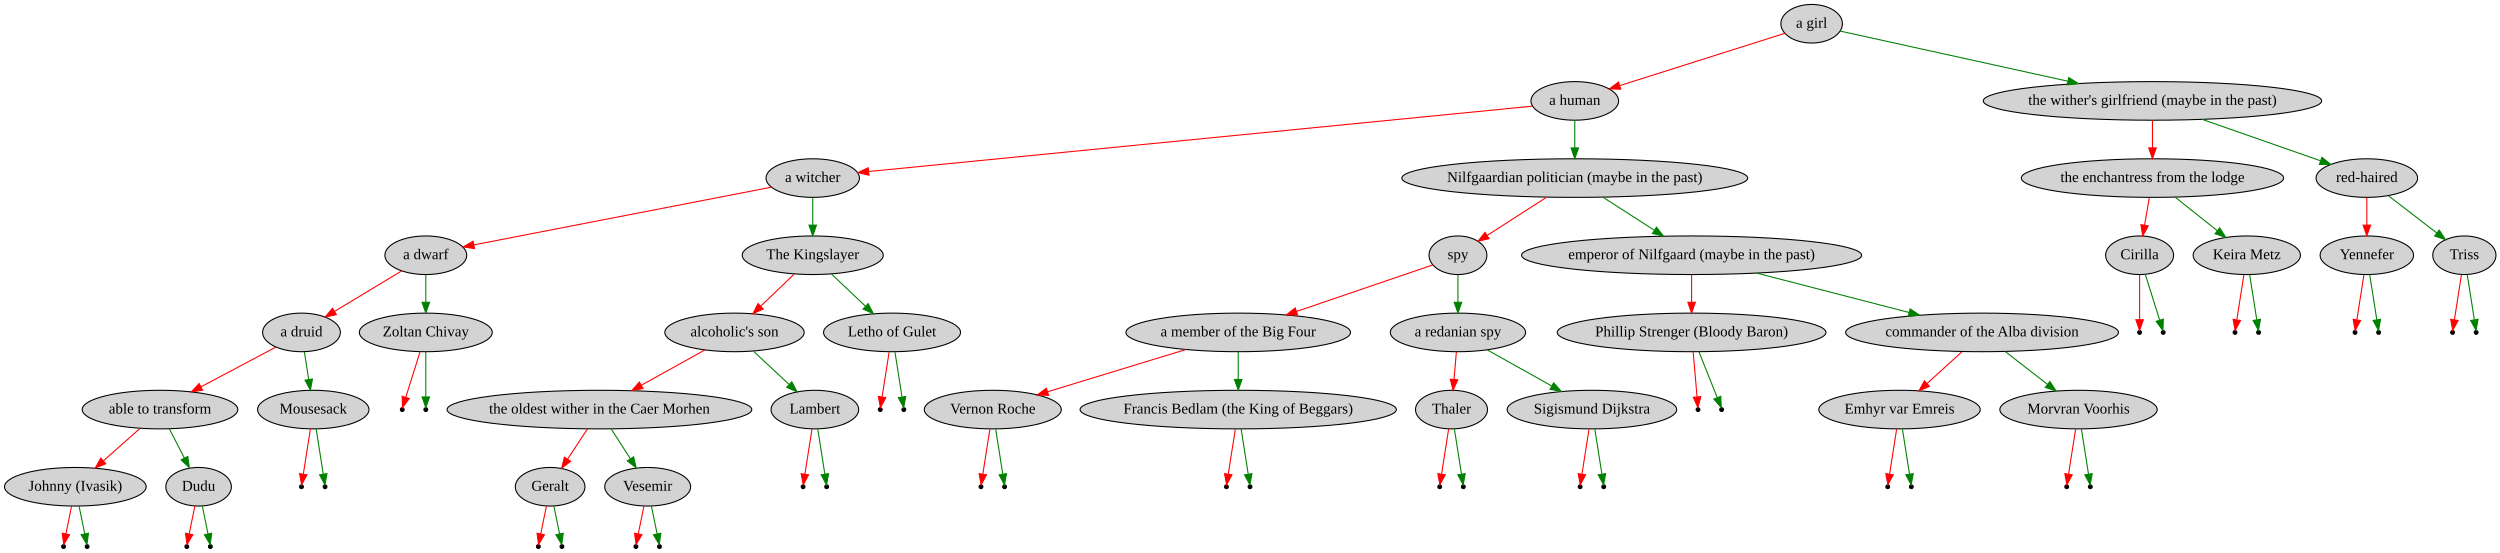
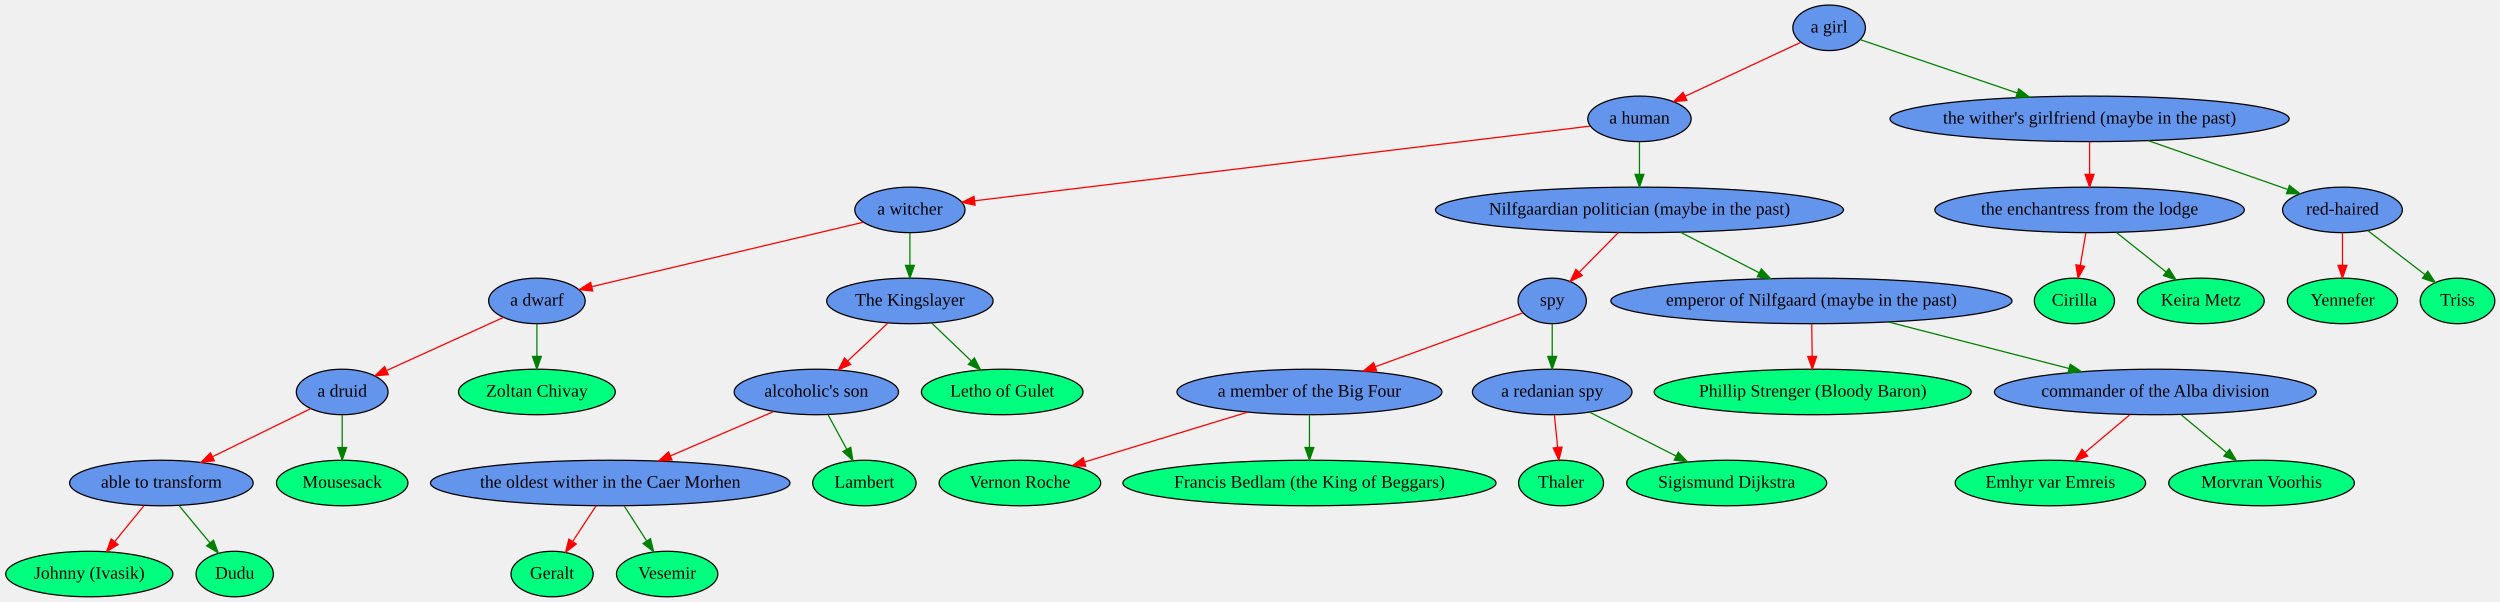
- <svg xmlns="http://www.w3.org/2000/svg" width="2333pt" height="516pt" viewBox="0.00 0.00 2332.54 515.60">
-   <g id="graph0" class="graph" transform="scale(1 1) rotate(0) translate(4 511.6)">
-     <polygon fill="white" stroke="none" points="-4,4 -4,-511.6 2328.54,-511.6 2328.54,4 -4,4" />
+ <svg xmlns="http://www.w3.org/2000/svg" width="1080pt" height="260pt" viewBox="0.00 0.00 1080.00 260.09">
+   <g id="graph0" class="graph" transform="scale(0.546409 0.546409) rotate(0) translate(4 472)">
+     <polygon fill="none" stroke="none" points="-4,4 -4,-472 1972.54,-472 1972.54,4 -4,4" />
    <g id="node1" class="node">
-       <ellipse fill="lightgrey" stroke="black" cx="1686.29" cy="-489.6" rx="28.7" ry="18" />
-       <text text-anchor="middle" x="1686.29" y="-485.9" font-family="Times New Roman,serif" font-size="14.00">a girl</text>
+       <ellipse fill="cornflowerblue" stroke="black" cx="1442.29" cy="-450" rx="28.7" ry="18" />
+       <text text-anchor="middle" x="1442.29" y="-446.3" font-family="Times New Roman,serif" font-size="14.00">a girl</text>
    </g>
    <g id="node2" class="node">
-       <ellipse fill="lightgrey" stroke="black" cx="1465.29" cy="-417.6" rx="40.89" ry="18" />
-       <text text-anchor="middle" x="1465.29" y="-413.9" font-family="Times New Roman,serif" font-size="14.00">a human</text>
+       <ellipse fill="cornflowerblue" stroke="black" cx="1292.29" cy="-378" rx="40.89" ry="18" />
+       <text text-anchor="middle" x="1292.29" y="-374.3" font-family="Times New Roman,serif" font-size="14.00">a human</text>
    </g>
    <g id="edge1" class="edge">
-       <path fill="none" stroke="red" d="M1661.37,-480.71C1623.93,-468.85 1552.72,-446.29 1507.2,-431.87" />
-       <polygon fill="red" stroke="red" points="1508.21,-428.52 1497.62,-428.84 1506.09,-435.19 1508.21,-428.52" />
-     </g>
-     <g id="node61" class="node">
-       <ellipse fill="lightgrey" stroke="black" cx="2004.29" cy="-417.6" rx="157.87" ry="18" />
-       <text text-anchor="middle" x="2004.29" y="-413.9" font-family="Times New Roman,serif" font-size="14.00">the wither's girlfriend (maybe in the past)</text>
-     </g>
-     <g id="edge60" class="edge">
-       <path fill="none" stroke="green" d="M1712.86,-482.75C1759.03,-472.59 1855.77,-451.29 1925.13,-436.03" />
-       <polygon fill="green" stroke="green" points="1926.14,-439.39 1935.16,-433.82 1924.64,-432.55 1926.14,-439.39" />
+       <path fill="none" stroke="red" d="M1419.84,-438.52C1395.68,-427.25 1356.91,-409.15 1328.44,-395.87" />
+       <polygon fill="red" stroke="red" points="1329.76,-392.62 1319.22,-391.57 1326.8,-398.97 1329.76,-392.62" />
+     </g>
+     <g id="node31" class="node">
+       <ellipse fill="cornflowerblue" stroke="black" cx="1648.29" cy="-378" rx="157.87" ry="18" />
+       <text text-anchor="middle" x="1648.29" y="-374.3" font-family="Times New Roman,serif" font-size="14.00">the wither's girlfriend (maybe in the past)</text>
+     </g>
+     <g id="edge30" class="edge">
+       <path fill="none" stroke="green" d="M1467.14,-440.56C1497.66,-430.19 1550.37,-412.28 1591.09,-398.44" />
+       <polygon fill="green" stroke="green" points="1592.29,-401.73 1600.63,-395.2 1590.04,-395.1 1592.29,-401.73" />
    </g>
    <g id="node3" class="node">
-       <ellipse fill="lightgrey" stroke="black" cx="754.29" cy="-345.6" rx="43.59" ry="18" />
-       <text text-anchor="middle" x="754.29" y="-341.9" font-family="Times New Roman,serif" font-size="14.00">a witcher</text>
+       <ellipse fill="cornflowerblue" stroke="black" cx="715.29" cy="-306" rx="43.59" ry="18" />
+       <text text-anchor="middle" x="715.29" y="-302.3" font-family="Times New Roman,serif" font-size="14.00">a witcher</text>
    </g>
    <g id="edge2" class="edge">
-       <path fill="none" stroke="red" d="M1425.8,-412.71C1305.37,-400.85 942.71,-365.15 806.64,-351.75" />
-       <polygon fill="red" stroke="red" points="806.77,-348.25 796.47,-350.75 806.08,-355.22 806.77,-348.25" />
+       <path fill="none" stroke="red" d="M1253.09,-372.24C1151.63,-359.93 880.44,-327.04 766.66,-313.23" />
+       <polygon fill="red" stroke="red" points="766.83,-309.73 756.48,-312 765.98,-316.68 766.83,-309.73" />
+     </g>
+     <g id="node18" class="node">
+       <ellipse fill="cornflowerblue" stroke="black" cx="1292.29" cy="-306" rx="161.37" ry="18" />
+       <text text-anchor="middle" x="1292.29" y="-302.3" font-family="Times New Roman,serif" font-size="14.00">Nilfgaardian politician (maybe in the past)</text>
+     </g>
+     <g id="edge17" class="edge">
+       <path fill="none" stroke="green" d="M1292.29,-359.7C1292.29,-351.98 1292.29,-342.71 1292.29,-334.11" />
+       <polygon fill="green" stroke="green" points="1295.79,-334.1 1292.29,-324.1 1288.79,-334.1 1295.79,-334.1" />
+     </g>
+     <g id="node4" class="node">
+       <ellipse fill="cornflowerblue" stroke="black" cx="420.29" cy="-234" rx="38.19" ry="18" />
+       <text text-anchor="middle" x="420.29" y="-230.3" font-family="Times New Roman,serif" font-size="14.00">a dwarf</text>
+     </g>
+     <g id="edge3" class="edge">
+       <path fill="none" stroke="red" d="M678.53,-296.28C624.04,-283.35 522.02,-259.14 463.85,-245.34" />
+       <polygon fill="red" stroke="red" points="464.41,-241.87 453.87,-242.97 462.79,-248.68 464.41,-241.87" />
+     </g>
+     <g id="node11" class="node">
+       <ellipse fill="cornflowerblue" stroke="black" cx="715.29" cy="-234" rx="65.79" ry="18" />
+       <text text-anchor="middle" x="715.29" y="-230.3" font-family="Times New Roman,serif" font-size="14.00">The Kingslayer</text>
+     </g>
+     <g id="edge10" class="edge">
+       <path fill="none" stroke="green" d="M715.29,-287.7C715.29,-279.98 715.29,-270.71 715.29,-262.11" />
+       <polygon fill="green" stroke="green" points="718.79,-262.1 715.29,-252.1 711.79,-262.1 718.79,-262.1" />
+     </g>
+     <g id="node5" class="node">
+       <ellipse fill="cornflowerblue" stroke="black" cx="266.29" cy="-162" rx="36.29" ry="18" />
+       <text text-anchor="middle" x="266.29" y="-158.3" font-family="Times New Roman,serif" font-size="14.00">a druid</text>
+     </g>
+     <g id="edge4" class="edge">
+       <path fill="none" stroke="red" d="M393.82,-220.97C368.36,-209.39 329.7,-191.82 301.62,-179.06" />
+       <polygon fill="red" stroke="red" points="302.72,-175.71 292.17,-174.76 299.82,-182.08 302.72,-175.71" />
+     </g>
+     <g id="node10" class="node">
+       <ellipse fill="springGreen" stroke="black" cx="420.29" cy="-162" rx="61.99" ry="18" />
+       <text text-anchor="middle" x="420.29" y="-158.3" font-family="Times New Roman,serif" font-size="14.00">Zoltan Chivay</text>
+     </g>
+     <g id="edge9" class="edge">
+       <path fill="none" stroke="green" d="M420.29,-215.7C420.29,-207.98 420.29,-198.71 420.29,-190.11" />
+       <polygon fill="green" stroke="green" points="423.79,-190.1 420.29,-180.1 416.79,-190.1 423.79,-190.1" />
+     </g>
+     <g id="node6" class="node">
+       <ellipse fill="cornflowerblue" stroke="black" cx="123.29" cy="-90" rx="72.59" ry="18" />
+       <text text-anchor="middle" x="123.29" y="-86.3" font-family="Times New Roman,serif" font-size="14.00">able to transform</text>
+     </g>
+     <g id="edge5" class="edge">
+       <path fill="none" stroke="red" d="M241.39,-148.81C220.03,-138.35 188.85,-123.09 163.89,-110.87" />
+       <polygon fill="red" stroke="red" points="165.18,-107.61 154.66,-106.35 162.1,-113.89 165.18,-107.61" />
+     </g>
+     <g id="node9" class="node">
+       <ellipse fill="springGreen" stroke="black" cx="266.29" cy="-90" rx="51.99" ry="18" />
+       <text text-anchor="middle" x="266.29" y="-86.3" font-family="Times New Roman,serif" font-size="14.00">Mousesack</text>
+     </g>
+     <g id="edge8" class="edge">
+       <path fill="none" stroke="green" d="M266.29,-143.7C266.29,-135.98 266.29,-126.71 266.29,-118.11" />
+       <polygon fill="green" stroke="green" points="269.79,-118.1 266.29,-108.1 262.79,-118.1 269.79,-118.1" />
+     </g>
+     <g id="node7" class="node">
+       <ellipse fill="springGreen" stroke="black" cx="66.29" cy="-18" rx="66.09" ry="18" />
+       <text text-anchor="middle" x="66.29" y="-14.3" font-family="Times New Roman,serif" font-size="14.00">Johnny (Ivasik)</text>
+     </g>
+     <g id="edge6" class="edge">
+       <path fill="none" stroke="red" d="M109.5,-72.05C102.56,-63.54 94.04,-53.07 86.39,-43.68" />
+       <polygon fill="red" stroke="red" points="88.99,-41.33 79.97,-35.79 83.57,-45.75 88.99,-41.33" />
+     </g>
+     <g id="node8" class="node">
+       <ellipse fill="springGreen" stroke="black" cx="181.29" cy="-18" rx="30.59" ry="18" />
+       <text text-anchor="middle" x="181.29" y="-14.3" font-family="Times New Roman,serif" font-size="14.00">Dudu</text>
+     </g>
+     <g id="edge7" class="edge">
+       <path fill="none" stroke="green" d="M137.33,-72.05C144.67,-63.2 153.76,-52.23 161.77,-42.57" />
+       <polygon fill="green" stroke="green" points="164.49,-44.76 168.18,-34.83 159.1,-40.3 164.49,-44.76" />
+     </g>
+     <g id="node12" class="node">
+       <ellipse fill="cornflowerblue" stroke="black" cx="641.29" cy="-162" rx="64.99" ry="18" />
+       <text text-anchor="middle" x="641.29" y="-158.3" font-family="Times New Roman,serif" font-size="14.00">alcoholic's son</text>
+     </g>
+     <g id="edge11" class="edge">
+       <path fill="none" stroke="red" d="M697.76,-216.41C688.26,-207.43 676.38,-196.19 665.97,-186.34" />
+       <polygon fill="red" stroke="red" points="668.38,-183.8 658.71,-179.47 663.56,-188.88 668.38,-183.8" />
+     </g>
+     <g id="node17" class="node">
+       <ellipse fill="springGreen" stroke="black" cx="788.29" cy="-162" rx="63.89" ry="18" />
+       <text text-anchor="middle" x="788.29" y="-158.3" font-family="Times New Roman,serif" font-size="14.00">Letho of Gulet</text>
+     </g>
+     <g id="edge16" class="edge">
+       <path fill="none" stroke="green" d="M732.59,-216.41C741.87,-207.52 753.45,-196.41 763.65,-186.63" />
+       <polygon fill="green" stroke="green" points="766.32,-188.92 771.12,-179.47 761.48,-183.86 766.32,-188.92" />
+     </g>
+     <g id="node13" class="node">
+       <ellipse fill="cornflowerblue" stroke="black" cx="478.29" cy="-90" rx="142.17" ry="18" />
+       <text text-anchor="middle" x="478.29" y="-86.3" font-family="Times New Roman,serif" font-size="14.00">the oldest wither in the Caer Morhen</text>
+     </g>
+     <g id="edge12" class="edge">
+       <path fill="none" stroke="red" d="M607.52,-146.5C583.93,-136.37 552.11,-122.7 525.95,-111.47" />
+       <polygon fill="red" stroke="red" points="527.16,-108.18 516.59,-107.45 524.4,-114.61 527.16,-108.18" />
+     </g>
+     <g id="node16" class="node">
+       <ellipse fill="springGreen" stroke="black" cx="679.29" cy="-90" rx="40.89" ry="18" />
+       <text text-anchor="middle" x="679.29" y="-86.3" font-family="Times New Roman,serif" font-size="14.00">Lambert</text>
+     </g>
+     <g id="edge15" class="edge">
+       <path fill="none" stroke="green" d="M650.49,-144.05C654.93,-135.89 660.34,-125.91 665.28,-116.82" />
+       <polygon fill="green" stroke="green" points="668.49,-118.25 670.18,-107.79 662.33,-114.91 668.49,-118.25" />
+     </g>
+     <g id="node14" class="node">
+       <ellipse fill="springGreen" stroke="black" cx="432.29" cy="-18" rx="32.49" ry="18" />
+       <text text-anchor="middle" x="432.29" y="-14.3" font-family="Times New Roman,serif" font-size="14.00">Geralt</text>
+     </g>
+     <g id="edge13" class="edge">
+       <path fill="none" stroke="red" d="M467.16,-72.05C461.6,-63.59 454.76,-53.19 448.62,-43.84" />
+       <polygon fill="red" stroke="red" points="451.43,-41.74 443.01,-35.31 445.58,-45.59 451.43,-41.74" />
+     </g>
+     <g id="node15" class="node">
+       <ellipse fill="springGreen" stroke="black" cx="523.29" cy="-18" rx="40.09" ry="18" />
+       <text text-anchor="middle" x="523.29" y="-14.3" font-family="Times New Roman,serif" font-size="14.00">Vesemir</text>
+     </g>
+     <g id="edge14" class="edge">
+       <path fill="none" stroke="green" d="M489.42,-71.7C494.73,-63.44 501.18,-53.39 507.03,-44.3" />
+       <polygon fill="green" stroke="green" points="510.14,-45.93 512.61,-35.62 504.26,-42.14 510.14,-45.93" />
+     </g>
+     <g id="node19" class="node">
+       <ellipse fill="cornflowerblue" stroke="black" cx="1223.29" cy="-234" rx="27" ry="18" />
+       <text text-anchor="middle" x="1223.29" y="-230.3" font-family="Times New Roman,serif" font-size="14.00">spy</text>
+     </g>
+     <g id="edge18" class="edge">
+       <path fill="none" stroke="red" d="M1275.59,-288.05C1266.31,-278.64 1254.66,-266.82 1244.72,-256.74" />
+       <polygon fill="red" stroke="red" points="1247.03,-254.09 1237.51,-249.42 1242.04,-259 1247.03,-254.09" />
+     </g>
+     <g id="node26" class="node">
+       <ellipse fill="cornflowerblue" stroke="black" cx="1428.29" cy="-234" rx="158.67" ry="18" />
+       <text text-anchor="middle" x="1428.29" y="-230.3" font-family="Times New Roman,serif" font-size="14.00">emperor of Nilfgaard (maybe in the past)</text>
+     </g>
+     <g id="edge25" class="edge">
+       <path fill="none" stroke="green" d="M1324.87,-288.23C1343.46,-278.67 1366.94,-266.58 1386.84,-256.34" />
+       <polygon fill="green" stroke="green" points="1388.69,-259.32 1395.98,-251.63 1385.49,-253.09 1388.69,-259.32" />
+     </g>
+     <g id="node20" class="node">
+       <ellipse fill="cornflowerblue" stroke="black" cx="1031.29" cy="-162" rx="104.78" ry="18" />
+       <text text-anchor="middle" x="1031.29" y="-158.3" font-family="Times New Roman,serif" font-size="14.00">a member of the Big Four</text>
+     </g>
+     <g id="edge19" class="edge">
+       <path fill="none" stroke="red" d="M1200.13,-224.56C1171.36,-214.06 1121.39,-195.85 1083.26,-181.94" />
+       <polygon fill="red" stroke="red" points="1084.43,-178.65 1073.84,-178.51 1082.03,-185.22 1084.43,-178.65" />
+     </g>
+     <g id="node23" class="node">
+       <ellipse fill="cornflowerblue" stroke="black" cx="1223.29" cy="-162" rx="63.09" ry="18" />
+       <text text-anchor="middle" x="1223.29" y="-158.3" font-family="Times New Roman,serif" font-size="14.00">a redanian spy</text>
+     </g>
+     <g id="edge22" class="edge">
+       <path fill="none" stroke="green" d="M1223.29,-215.7C1223.29,-207.98 1223.29,-198.71 1223.29,-190.11" />
+       <polygon fill="green" stroke="green" points="1226.79,-190.1 1223.29,-180.1 1219.79,-190.1 1226.79,-190.1" />
+     </g>
+     <g id="node21" class="node">
+       <ellipse fill="springGreen" stroke="black" cx="802.29" cy="-90" rx="63.89" ry="18" />
+       <text text-anchor="middle" x="802.29" y="-86.3" font-family="Times New Roman,serif" font-size="14.00">Vernon Roche</text>
+     </g>
+     <g id="edge20" class="edge">
+       <path fill="none" stroke="red" d="M982.45,-146.07C944.59,-134.5 892.26,-118.5 853.75,-106.73" />
+       <polygon fill="red" stroke="red" points="854.36,-103.26 843.78,-103.68 852.32,-109.95 854.36,-103.26" />
+     </g>
+     <g id="node22" class="node">
+       <ellipse fill="springGreen" stroke="black" cx="1031.29" cy="-90" rx="147.57" ry="18" />
+       <text text-anchor="middle" x="1031.29" y="-86.3" font-family="Times New Roman,serif" font-size="14.00">Francis Bedlam (the King of Beggars)</text>
+     </g>
+     <g id="edge21" class="edge">
+       <path fill="none" stroke="green" d="M1031.29,-143.7C1031.29,-135.98 1031.29,-126.71 1031.29,-118.11" />
+       <polygon fill="green" stroke="green" points="1034.79,-118.1 1031.29,-108.1 1027.79,-118.1 1034.79,-118.1" />
+     </g>
+     <g id="node24" class="node">
+       <ellipse fill="springGreen" stroke="black" cx="1230.29" cy="-90" rx="33.6" ry="18" />
+       <text text-anchor="middle" x="1230.29" y="-86.3" font-family="Times New Roman,serif" font-size="14.00">Thaler</text>
+     </g>
+     <g id="edge23" class="edge">
+       <path fill="none" stroke="red" d="M1225.02,-143.7C1225.8,-135.98 1226.72,-126.71 1227.58,-118.11" />
+       <polygon fill="red" stroke="red" points="1231.07,-118.4 1228.58,-108.1 1224.11,-117.71 1231.07,-118.4" />
+     </g>
+     <g id="node25" class="node">
+       <ellipse fill="springGreen" stroke="black" cx="1361.29" cy="-90" rx="79.09" ry="18" />
+       <text text-anchor="middle" x="1361.29" y="-86.3" font-family="Times New Roman,serif" font-size="14.00">Sigismund Dijkstra</text>
+     </g>
+     <g id="edge24" class="edge">
+       <path fill="none" stroke="green" d="M1252.9,-145.98C1272.86,-135.86 1299.43,-122.38 1321.27,-111.3" />
+       <polygon fill="green" stroke="green" points="1322.97,-114.37 1330.3,-106.72 1319.8,-108.12 1322.97,-114.37" />
+     </g>
+     <g id="node27" class="node">
+       <ellipse fill="springGreen" stroke="black" cx="1429.29" cy="-162" rx="125.38" ry="18" />
+       <text text-anchor="middle" x="1429.29" y="-158.3" font-family="Times New Roman,serif" font-size="14.00">Phillip Strenger (Bloody Baron)</text>
+     </g>
+     <g id="edge26" class="edge">
+       <path fill="none" stroke="red" d="M1428.54,-215.7C1428.65,-207.98 1428.78,-198.71 1428.91,-190.11" />
+       <polygon fill="red" stroke="red" points="1432.41,-190.15 1429.05,-180.1 1425.41,-190.05 1432.41,-190.15" />
+     </g>
+     <g id="node28" class="node">
+       <ellipse fill="cornflowerblue" stroke="black" cx="1700.29" cy="-162" rx="127.28" ry="18" />
+       <text text-anchor="middle" x="1700.29" y="-158.3" font-family="Times New Roman,serif" font-size="14.00">commander of the Alba division</text>
+     </g>
+     <g id="edge27" class="edge">
+       <path fill="none" stroke="green" d="M1489.34,-217.29C1531.71,-206.39 1588.2,-191.85 1632.06,-180.56" />
+       <polygon fill="green" stroke="green" points="1632.98,-183.94 1641.79,-178.06 1631.23,-177.16 1632.98,-183.94" />
+     </g>
+     <g id="node29" class="node">
+       <ellipse fill="springGreen" stroke="black" cx="1617.29" cy="-90" rx="75.29" ry="18" />
+       <text text-anchor="middle" x="1617.29" y="-86.3" font-family="Times New Roman,serif" font-size="14.00">Emhyr var Emreis</text>
+     </g>
+     <g id="edge28" class="edge">
+       <path fill="none" stroke="red" d="M1680.2,-144.05C1669.52,-135.05 1656.24,-123.84 1644.63,-114.05" />
+       <polygon fill="red" stroke="red" points="1646.82,-111.32 1636.91,-107.55 1642.3,-116.67 1646.82,-111.32" />
+     </g>
+     <g id="node30" class="node">
+       <ellipse fill="springGreen" stroke="black" cx="1784.29" cy="-90" rx="73.39" ry="18" />
+       <text text-anchor="middle" x="1784.29" y="-86.3" font-family="Times New Roman,serif" font-size="14.00">Morvran Voorhis</text>
+     </g>
+     <g id="edge29" class="edge">
+       <path fill="none" stroke="green" d="M1720.63,-144.05C1731.44,-135.05 1744.88,-123.84 1756.63,-114.05" />
+       <polygon fill="green" stroke="green" points="1759,-116.64 1764.44,-107.55 1754.51,-111.26 1759,-116.64" />
+     </g>
+     <g id="node32" class="node">
+       <ellipse fill="cornflowerblue" stroke="black" cx="1648.29" cy="-306" rx="122.38" ry="18" />
+       <text text-anchor="middle" x="1648.29" y="-302.3" font-family="Times New Roman,serif" font-size="14.00">the enchantress from the lodge</text>
+     </g>
+     <g id="edge31" class="edge">
+       <path fill="none" stroke="red" d="M1648.29,-359.7C1648.29,-351.98 1648.29,-342.71 1648.29,-334.11" />
+       <polygon fill="red" stroke="red" points="1651.79,-334.1 1648.29,-324.1 1644.79,-334.1 1651.79,-334.1" />
+     </g>
+     <g id="node35" class="node">
+       <ellipse fill="cornflowerblue" stroke="black" cx="1848.29" cy="-306" rx="47.39" ry="18" />
+       <text text-anchor="middle" x="1848.29" y="-302.3" font-family="Times New Roman,serif" font-size="14.00">red-haired</text>
+     </g>
+     <g id="edge34" class="edge">
+       <path fill="none" stroke="green" d="M1694.68,-360.76C1727.94,-349.13 1772.42,-333.56 1804.96,-322.17" />
+       <polygon fill="green" stroke="green" points="1806.37,-325.38 1814.65,-318.78 1804.05,-318.78 1806.37,-325.38" />
+     </g>
+     <g id="node33" class="node">
+       <ellipse fill="springGreen" stroke="black" cx="1636.29" cy="-234" rx="31.7" ry="18" />
+       <text text-anchor="middle" x="1636.29" y="-230.3" font-family="Times New Roman,serif" font-size="14.00">Cirilla</text>
+     </g>
+     <g id="edge32" class="edge">
+       <path fill="none" stroke="red" d="M1645.33,-287.7C1644.01,-279.98 1642.42,-270.71 1640.94,-262.11" />
+       <polygon fill="red" stroke="red" points="1644.37,-261.37 1639.23,-252.1 1637.47,-262.55 1644.37,-261.37" />
    </g>
    <g id="node34" class="node">
-       <ellipse fill="lightgrey" stroke="black" cx="1465.29" cy="-345.6" rx="161.37" ry="18" />
-       <text text-anchor="middle" x="1465.29" y="-341.9" font-family="Times New Roman,serif" font-size="14.00">Nilfgaardian politician (maybe in the past)</text>
+       <ellipse fill="springGreen" stroke="black" cx="1736.29" cy="-234" rx="50.09" ry="18" />
+       <text text-anchor="middle" x="1736.29" y="-230.3" font-family="Times New Roman,serif" font-size="14.00">Keira Metz</text>
    </g>
    <g id="edge33" class="edge">
-       <path fill="none" stroke="green" d="M1465.29,-399.3C1465.29,-391.58 1465.29,-382.31 1465.29,-373.71" />
-       <polygon fill="green" stroke="green" points="1468.79,-373.7 1465.29,-363.7 1461.79,-373.7 1468.79,-373.7" />
-     </g>
-     <g id="node4" class="node">
-       <ellipse fill="lightgrey" stroke="black" cx="393.29" cy="-273.6" rx="38.19" ry="18" />
-       <text text-anchor="middle" x="393.29" y="-269.9" font-family="Times New Roman,serif" font-size="14.00">a dwarf</text>
-     </g>
-     <g id="edge3" class="edge">
-       <path fill="none" stroke="red" d="M715.66,-337.11C648.31,-324.05 509.76,-297.18 438.23,-283.31" />
-       <polygon fill="red" stroke="red" points="438.66,-279.83 428.18,-281.36 437.33,-286.7 438.66,-279.83" />
-     </g>
-     <g id="node19" class="node">
-       <ellipse fill="lightgrey" stroke="black" cx="754.29" cy="-273.6" rx="65.79" ry="18" />
-       <text text-anchor="middle" x="754.29" y="-269.9" font-family="Times New Roman,serif" font-size="14.00">The Kingslayer</text>
-     </g>
-     <g id="edge18" class="edge">
-       <path fill="none" stroke="green" d="M754.29,-327.3C754.29,-319.58 754.29,-310.31 754.29,-301.71" />
-       <polygon fill="green" stroke="green" points="757.79,-301.7 754.29,-291.7 750.79,-301.7 757.79,-301.7" />
-     </g>
-     <g id="node5" class="node">
-       <ellipse fill="lightgrey" stroke="black" cx="277.29" cy="-201.6" rx="36.29" ry="18" />
-       <text text-anchor="middle" x="277.29" y="-197.9" font-family="Times New Roman,serif" font-size="14.00">a druid</text>
-     </g>
-     <g id="edge4" class="edge">
-       <path fill="none" stroke="red" d="M370.65,-258.94C352.81,-248.17 327.76,-233.05 308.09,-221.19" />
-       <polygon fill="red" stroke="red" points="309.85,-218.16 299.48,-215.99 306.24,-224.15 309.85,-218.16" />
-     </g>
-     <g id="node16" class="node">
-       <ellipse fill="lightgrey" stroke="black" cx="393.29" cy="-201.6" rx="61.99" ry="18" />
-       <text text-anchor="middle" x="393.29" y="-197.9" font-family="Times New Roman,serif" font-size="14.00">Zoltan Chivay</text>
-     </g>
-     <g id="edge15" class="edge">
-       <path fill="none" stroke="green" d="M393.29,-255.3C393.29,-247.58 393.29,-238.31 393.29,-229.71" />
-       <polygon fill="green" stroke="green" points="396.79,-229.7 393.29,-219.7 389.79,-229.7 396.79,-229.7" />
-     </g>
-     <g id="node6" class="node">
-       <ellipse fill="lightgrey" stroke="black" cx="145.29" cy="-129.6" rx="72.59" ry="18" />
-       <text text-anchor="middle" x="145.29" y="-125.9" font-family="Times New Roman,serif" font-size="14.00">able to transform</text>
-     </g>
-     <g id="edge5" class="edge">
-       <path fill="none" stroke="red" d="M253.39,-187.92C233.93,-177.6 206.09,-162.84 183.54,-150.88" />
-       <polygon fill="red" stroke="red" points="185.03,-147.71 174.56,-146.12 181.75,-153.9 185.03,-147.71" />
-     </g>
-     <g id="node13" class="node">
-       <ellipse fill="lightgrey" stroke="black" cx="288.29" cy="-129.6" rx="51.99" ry="18" />
-       <text text-anchor="middle" x="288.29" y="-125.9" font-family="Times New Roman,serif" font-size="14.00">Mousesack</text>
-     </g>
-     <g id="edge12" class="edge">
-       <path fill="none" stroke="green" d="M280.01,-183.3C281.23,-175.58 282.68,-166.31 284.03,-157.71" />
-       <polygon fill="green" stroke="green" points="287.51,-158.13 285.61,-147.7 280.6,-157.04 287.51,-158.13" />
-     </g>
-     <g id="node7" class="node">
-       <ellipse fill="lightgrey" stroke="black" cx="66.29" cy="-57.6" rx="66.09" ry="18" />
-       <text text-anchor="middle" x="66.29" y="-53.9" font-family="Times New Roman,serif" font-size="14.00">Johnny (Ivasik)</text>
-     </g>
-     <g id="edge6" class="edge">
-       <path fill="none" stroke="red" d="M126.57,-112.01C116.44,-103.03 103.75,-91.79 92.64,-81.94" />
-       <polygon fill="red" stroke="red" points="94.69,-79.08 84.88,-75.07 90.05,-84.32 94.69,-79.08" />
-     </g>
-     <g id="node10" class="node">
-       <ellipse fill="lightgrey" stroke="black" cx="181.29" cy="-57.6" rx="30.59" ry="18" />
-       <text text-anchor="middle" x="181.29" y="-53.9" font-family="Times New Roman,serif" font-size="14.00">Dudu</text>
-     </g>
-     <g id="edge9" class="edge">
-       <path fill="none" stroke="green" d="M154.01,-111.65C158.21,-103.49 163.34,-93.51 168.01,-84.42" />
-       <polygon fill="green" stroke="green" points="171.2,-85.88 172.66,-75.39 164.97,-82.68 171.2,-85.88" />
-     </g>
-     <g id="node8" class="node">
-       <ellipse fill="black" stroke="black" cx="55.29" cy="-1.8" rx="1.8" ry="1.8" />
-     </g>
-     <g id="edge7" class="edge">
-       <path fill="none" stroke="red" d="M62.81,-39.58C61.07,-31.07 59.02,-21.02 57.5,-13.58" />
-       <polygon fill="red" stroke="red" points="60.92,-12.83 55.49,-3.73 54.06,-14.23 60.92,-12.83" />
-     </g>
-     <g id="node9" class="node">
-       <ellipse fill="black" stroke="black" cx="77.29" cy="-1.8" rx="1.8" ry="1.8" />
-     </g>
-     <g id="edge8" class="edge">
-       <path fill="none" stroke="green" d="M69.77,-39.58C71.51,-31.07 73.57,-21.02 75.09,-13.58" />
-       <polygon fill="green" stroke="green" points="78.53,-14.23 77.1,-3.73 71.67,-12.83 78.53,-14.23" />
-     </g>
-     <g id="node11" class="node">
-       <ellipse fill="black" stroke="black" cx="170.29" cy="-1.8" rx="1.8" ry="1.8" />
-     </g>
-     <g id="edge10" class="edge">
-       <path fill="none" stroke="red" d="M177.81,-39.58C176.07,-31.07 174.02,-21.02 172.5,-13.58" />
-       <polygon fill="red" stroke="red" points="175.92,-12.83 170.49,-3.73 169.06,-14.23 175.92,-12.83" />
-     </g>
-     <g id="node12" class="node">
-       <ellipse fill="black" stroke="black" cx="192.29" cy="-1.8" rx="1.8" ry="1.8" />
-     </g>
-     <g id="edge11" class="edge">
-       <path fill="none" stroke="green" d="M184.77,-39.58C186.51,-31.07 188.57,-21.02 190.09,-13.58" />
-       <polygon fill="green" stroke="green" points="193.53,-14.23 192.1,-3.73 186.67,-12.83 193.53,-14.23" />
-     </g>
-     <g id="node14" class="node">
-       <ellipse fill="black" stroke="black" cx="277.29" cy="-57.6" rx="1.8" ry="1.8" />
-     </g>
-     <g id="edge13" class="edge">
-       <path fill="none" stroke="red" d="M285.58,-111.3C283.52,-98.23 280.77,-80.71 279.01,-69.53" />
-       <polygon fill="red" stroke="red" points="282.43,-68.74 277.42,-59.41 275.52,-69.83 282.43,-68.74" />
-     </g>
-     <g id="node15" class="node">
-       <ellipse fill="black" stroke="black" cx="299.29" cy="-57.6" rx="1.8" ry="1.8" />
-     </g>
-     <g id="edge14" class="edge">
-       <path fill="none" stroke="green" d="M291.01,-111.3C293.07,-98.23 295.82,-80.71 297.58,-69.53" />
-       <polygon fill="green" stroke="green" points="301.07,-69.83 299.17,-59.41 294.16,-68.74 301.07,-69.83" />
-     </g>
-     <g id="node17" class="node">
-       <ellipse fill="black" stroke="black" cx="371.29" cy="-129.6" rx="1.8" ry="1.8" />
-     </g>
-     <g id="edge16" class="edge">
-       <path fill="none" stroke="red" d="M387.97,-183.65C383.82,-170.45 378.19,-152.53 374.65,-141.27" />
-       <polygon fill="red" stroke="red" points="377.89,-139.91 371.55,-131.42 371.21,-142.01 377.89,-139.91" />
-     </g>
-     <g id="node18" class="node">
-       <ellipse fill="black" stroke="black" cx="393.29" cy="-129.6" rx="1.8" ry="1.8" />
-     </g>
-     <g id="edge17" class="edge">
-       <path fill="none" stroke="green" d="M393.29,-183.3C393.29,-170.23 393.29,-152.71 393.29,-141.53" />
-       <polygon fill="green" stroke="green" points="396.79,-141.41 393.29,-131.41 389.79,-141.41 396.79,-141.41" />
-     </g>
-     <g id="node20" class="node">
-       <ellipse fill="lightgrey" stroke="black" cx="681.29" cy="-201.6" rx="64.99" ry="18" />
-       <text text-anchor="middle" x="681.29" y="-197.9" font-family="Times New Roman,serif" font-size="14.00">alcoholic's son</text>
-     </g>
-     <g id="edge19" class="edge">
-       <path fill="none" stroke="red" d="M736.99,-256.01C727.72,-247.12 716.14,-236.01 705.94,-226.23" />
-       <polygon fill="red" stroke="red" points="708.11,-223.46 698.47,-219.07 703.27,-228.52 708.11,-223.46" />
-     </g>
-     <g id="node31" class="node">
-       <ellipse fill="lightgrey" stroke="black" cx="828.29" cy="-201.6" rx="63.89" ry="18" />
-       <text text-anchor="middle" x="828.29" y="-197.9" font-family="Times New Roman,serif" font-size="14.00">Letho of Gulet</text>
-     </g>
-     <g id="edge30" class="edge">
-       <path fill="none" stroke="green" d="M771.83,-256.01C781.32,-247.03 793.2,-235.79 803.62,-225.94" />
-       <polygon fill="green" stroke="green" points="806.02,-228.48 810.88,-219.07 801.21,-223.4 806.02,-228.48" />
-     </g>
-     <g id="node21" class="node">
-       <ellipse fill="lightgrey" stroke="black" cx="555.29" cy="-129.6" rx="142.17" ry="18" />
-       <text text-anchor="middle" x="555.29" y="-125.9" font-family="Times New Roman,serif" font-size="14.00">the oldest wither in the Caer Morhen</text>
-     </g>
-     <g id="edge20" class="edge">
-       <path fill="none" stroke="red" d="M653.64,-185.24C636.26,-175.58 613.56,-162.97 594.35,-152.3" />
-       <polygon fill="red" stroke="red" points="595.97,-149.19 585.53,-147.4 592.57,-155.31 595.97,-149.19" />
-     </g>
-     <g id="node28" class="node">
-       <ellipse fill="lightgrey" stroke="black" cx="756.29" cy="-129.6" rx="40.89" ry="18" />
-       <text text-anchor="middle" x="756.29" y="-125.9" font-family="Times New Roman,serif" font-size="14.00">Lambert</text>
-     </g>
-     <g id="edge27" class="edge">
-       <path fill="none" stroke="green" d="M699.07,-184.01C708.97,-174.77 721.43,-163.14 732.2,-153.09" />
-       <polygon fill="green" stroke="green" points="734.75,-155.49 739.68,-146.11 729.98,-150.38 734.75,-155.49" />
-     </g>
-     <g id="node22" class="node">
-       <ellipse fill="lightgrey" stroke="black" cx="509.29" cy="-57.6" rx="32.49" ry="18" />
-       <text text-anchor="middle" x="509.29" y="-53.9" font-family="Times New Roman,serif" font-size="14.00">Geralt</text>
-     </g>
-     <g id="edge21" class="edge">
-       <path fill="none" stroke="red" d="M544.16,-111.65C538.6,-103.19 531.76,-92.79 525.62,-83.44" />
-       <polygon fill="red" stroke="red" points="528.43,-81.34 520.01,-74.91 522.58,-85.19 528.43,-81.34" />
-     </g>
-     <g id="node25" class="node">
-       <ellipse fill="lightgrey" stroke="black" cx="600.29" cy="-57.6" rx="40.09" ry="18" />
-       <text text-anchor="middle" x="600.29" y="-53.9" font-family="Times New Roman,serif" font-size="14.00">Vesemir</text>
-     </g>
-     <g id="edge24" class="edge">
-       <path fill="none" stroke="green" d="M566.42,-111.3C571.73,-103.04 578.18,-92.99 584.03,-83.9" />
-       <polygon fill="green" stroke="green" points="587.14,-85.53 589.61,-75.22 581.26,-81.74 587.14,-85.53" />
-     </g>
-     <g id="node23" class="node">
-       <ellipse fill="black" stroke="black" cx="498.29" cy="-1.8" rx="1.8" ry="1.8" />
-     </g>
-     <g id="edge22" class="edge">
-       <path fill="none" stroke="red" d="M505.81,-39.58C504.07,-31.07 502.02,-21.02 500.5,-13.58" />
-       <polygon fill="red" stroke="red" points="503.92,-12.83 498.49,-3.73 497.06,-14.23 503.92,-12.83" />
-     </g>
-     <g id="node24" class="node">
-       <ellipse fill="black" stroke="black" cx="520.29" cy="-1.8" rx="1.8" ry="1.8" />
-     </g>
-     <g id="edge23" class="edge">
-       <path fill="none" stroke="green" d="M512.77,-39.58C514.51,-31.07 516.57,-21.02 518.09,-13.58" />
-       <polygon fill="green" stroke="green" points="521.53,-14.23 520.1,-3.73 514.67,-12.83 521.53,-14.23" />
-     </g>
-     <g id="node26" class="node">
-       <ellipse fill="black" stroke="black" cx="589.29" cy="-1.8" rx="1.8" ry="1.8" />
-     </g>
-     <g id="edge25" class="edge">
-       <path fill="none" stroke="red" d="M596.81,-39.58C595.07,-31.07 593.02,-21.02 591.5,-13.58" />
-       <polygon fill="red" stroke="red" points="594.92,-12.83 589.49,-3.73 588.06,-14.23 594.92,-12.83" />
-     </g>
-     <g id="node27" class="node">
-       <ellipse fill="black" stroke="black" cx="611.29" cy="-1.8" rx="1.8" ry="1.8" />
-     </g>
-     <g id="edge26" class="edge">
-       <path fill="none" stroke="green" d="M603.77,-39.58C605.51,-31.07 607.57,-21.02 609.09,-13.58" />
-       <polygon fill="green" stroke="green" points="612.53,-14.23 611.1,-3.73 605.67,-12.83 612.53,-14.23" />
-     </g>
-     <g id="node29" class="node">
-       <ellipse fill="black" stroke="black" cx="745.29" cy="-57.6" rx="1.8" ry="1.8" />
-     </g>
-     <g id="edge28" class="edge">
-       <path fill="none" stroke="red" d="M753.58,-111.3C751.52,-98.23 748.77,-80.71 747.01,-69.53" />
-       <polygon fill="red" stroke="red" points="750.43,-68.74 745.42,-59.41 743.52,-69.83 750.43,-68.74" />
-     </g>
-     <g id="node30" class="node">
-       <ellipse fill="black" stroke="black" cx="767.29" cy="-57.6" rx="1.8" ry="1.8" />
-     </g>
-     <g id="edge29" class="edge">
-       <path fill="none" stroke="green" d="M759.01,-111.3C761.07,-98.23 763.82,-80.71 765.58,-69.53" />
-       <polygon fill="green" stroke="green" points="769.07,-69.83 767.17,-59.41 762.16,-68.74 769.07,-69.83" />
-     </g>
-     <g id="node32" class="node">
-       <ellipse fill="black" stroke="black" cx="817.29" cy="-129.6" rx="1.8" ry="1.8" />
-     </g>
-     <g id="edge31" class="edge">
-       <path fill="none" stroke="red" d="M825.58,-183.3C823.52,-170.23 820.77,-152.71 819.01,-141.53" />
-       <polygon fill="red" stroke="red" points="822.43,-140.74 817.42,-131.41 815.52,-141.83 822.43,-140.74" />
-     </g>
-     <g id="node33" class="node">
-       <ellipse fill="black" stroke="black" cx="839.29" cy="-129.6" rx="1.8" ry="1.8" />
-     </g>
-     <g id="edge32" class="edge">
-       <path fill="none" stroke="green" d="M831.01,-183.3C833.07,-170.23 835.82,-152.71 837.58,-141.53" />
-       <polygon fill="green" stroke="green" points="841.07,-141.83 839.17,-131.41 834.16,-140.74 841.07,-141.83" />
-     </g>
-     <g id="node35" class="node">
-       <ellipse fill="lightgrey" stroke="black" cx="1356.29" cy="-273.6" rx="27" ry="18" />
-       <text text-anchor="middle" x="1356.29" y="-269.9" font-family="Times New Roman,serif" font-size="14.00">spy</text>
-     </g>
-     <g id="edge34" class="edge">
-       <path fill="none" stroke="red" d="M1439.19,-327.83C1422.35,-317.02 1400.49,-302.98 1383.44,-292.04" />
-       <polygon fill="red" stroke="red" points="1385.33,-289.09 1375.02,-286.63 1381.55,-294.98 1385.33,-289.09" />
-     </g>
-     <g id="node50" class="node">
-       <ellipse fill="lightgrey" stroke="black" cx="1574.29" cy="-273.6" rx="158.67" ry="18" />
-       <text text-anchor="middle" x="1574.29" y="-269.9" font-family="Times New Roman,serif" font-size="14.00">emperor of Nilfgaard (maybe in the past)</text>
-     </g>
-     <g id="edge49" class="edge">
-       <path fill="none" stroke="green" d="M1491.4,-327.83C1505.72,-318.64 1523.67,-307.11 1539.2,-297.14" />
-       <polygon fill="green" stroke="green" points="1541.5,-299.82 1548.02,-291.47 1537.72,-293.93 1541.5,-299.82" />
+       <path fill="none" stroke="green" d="M1669.6,-288.05C1681.36,-278.69 1696.11,-266.96 1708.75,-256.91" />
+       <polygon fill="green" stroke="green" points="1711.05,-259.56 1716.69,-250.59 1706.69,-254.08 1711.05,-259.56" />
    </g>
    <g id="node36" class="node">
-       <ellipse fill="lightgrey" stroke="black" cx="1151.29" cy="-201.6" rx="104.78" ry="18" />
-       <text text-anchor="middle" x="1151.29" y="-197.9" font-family="Times New Roman,serif" font-size="14.00">a member of the Big Four</text>
+       <ellipse fill="springGreen" stroke="black" cx="1848.29" cy="-234" rx="43.59" ry="18" />
+       <text text-anchor="middle" x="1848.29" y="-230.3" font-family="Times New Roman,serif" font-size="14.00">Yennefer</text>
    </g>
    <g id="edge35" class="edge">
-       <path fill="none" stroke="red" d="M1332.78,-264.57C1302.01,-254.06 1247.15,-235.33 1205.78,-221.2" />
-       <polygon fill="red" stroke="red" points="1206.7,-217.82 1196.11,-217.9 1204.44,-224.45 1206.7,-217.82" />
-     </g>
-     <g id="node43" class="node">
-       <ellipse fill="lightgrey" stroke="black" cx="1356.29" cy="-201.6" rx="63.09" ry="18" />
-       <text text-anchor="middle" x="1356.29" y="-197.9" font-family="Times New Roman,serif" font-size="14.00">a redanian spy</text>
-     </g>
-     <g id="edge42" class="edge">
-       <path fill="none" stroke="green" d="M1356.29,-255.3C1356.29,-247.58 1356.29,-238.31 1356.29,-229.71" />
-       <polygon fill="green" stroke="green" points="1359.79,-229.7 1356.29,-219.7 1352.79,-229.7 1359.79,-229.7" />
+       <path fill="none" stroke="red" d="M1848.29,-287.7C1848.29,-279.98 1848.29,-270.71 1848.29,-262.11" />
+       <polygon fill="red" stroke="red" points="1851.79,-262.1 1848.29,-252.1 1844.79,-262.1 1851.79,-262.1" />
    </g>
    <g id="node37" class="node">
-       <ellipse fill="lightgrey" stroke="black" cx="922.29" cy="-129.6" rx="63.89" ry="18" />
-       <text text-anchor="middle" x="922.29" y="-125.9" font-family="Times New Roman,serif" font-size="14.00">Vernon Roche</text>
+       <ellipse fill="springGreen" stroke="black" cx="1939.29" cy="-234" rx="29.5" ry="18" />
+       <text text-anchor="middle" x="1939.29" y="-230.3" font-family="Times New Roman,serif" font-size="14.00">Triss</text>
    </g>
    <g id="edge36" class="edge">
-       <path fill="none" stroke="red" d="M1102.45,-185.67C1064.59,-174.1 1012.26,-158.1 973.75,-146.33" />
-       <polygon fill="red" stroke="red" points="974.36,-142.86 963.78,-143.28 972.32,-149.55 974.36,-142.86" />
-     </g>
-     <g id="node40" class="node">
-       <ellipse fill="lightgrey" stroke="black" cx="1151.29" cy="-129.6" rx="147.57" ry="18" />
-       <text text-anchor="middle" x="1151.29" y="-125.9" font-family="Times New Roman,serif" font-size="14.00">Francis Bedlam (the King of Beggars)</text>
-     </g>
-     <g id="edge39" class="edge">
-       <path fill="none" stroke="green" d="M1151.29,-183.3C1151.29,-175.58 1151.29,-166.31 1151.29,-157.71" />
-       <polygon fill="green" stroke="green" points="1154.79,-157.7 1151.29,-147.7 1147.79,-157.7 1154.79,-157.7" />
-     </g>
-     <g id="node38" class="node">
-       <ellipse fill="black" stroke="black" cx="911.29" cy="-57.6" rx="1.8" ry="1.8" />
-     </g>
-     <g id="edge37" class="edge">
-       <path fill="none" stroke="red" d="M919.58,-111.3C917.52,-98.23 914.77,-80.71 913.01,-69.53" />
-       <polygon fill="red" stroke="red" points="916.43,-68.74 911.42,-59.41 909.52,-69.83 916.43,-68.74" />
-     </g>
-     <g id="node39" class="node">
-       <ellipse fill="black" stroke="black" cx="933.29" cy="-57.6" rx="1.8" ry="1.8" />
-     </g>
-     <g id="edge38" class="edge">
-       <path fill="none" stroke="green" d="M925.01,-111.3C927.07,-98.23 929.82,-80.71 931.58,-69.53" />
-       <polygon fill="green" stroke="green" points="935.07,-69.83 933.17,-59.41 928.16,-68.74 935.07,-69.83" />
-     </g>
-     <g id="node41" class="node">
-       <ellipse fill="black" stroke="black" cx="1140.29" cy="-57.6" rx="1.8" ry="1.8" />
-     </g>
-     <g id="edge40" class="edge">
-       <path fill="none" stroke="red" d="M1148.58,-111.3C1146.52,-98.23 1143.77,-80.71 1142.01,-69.53" />
-       <polygon fill="red" stroke="red" points="1145.43,-68.74 1140.42,-59.41 1138.52,-69.83 1145.43,-68.74" />
-     </g>
-     <g id="node42" class="node">
-       <ellipse fill="black" stroke="black" cx="1162.29" cy="-57.6" rx="1.8" ry="1.8" />
-     </g>
-     <g id="edge41" class="edge">
-       <path fill="none" stroke="green" d="M1154.01,-111.3C1156.07,-98.23 1158.82,-80.71 1160.58,-69.53" />
-       <polygon fill="green" stroke="green" points="1164.07,-69.83 1162.17,-59.41 1157.16,-68.74 1164.07,-69.83" />
-     </g>
-     <g id="node44" class="node">
-       <ellipse fill="lightgrey" stroke="black" cx="1350.29" cy="-129.6" rx="33.6" ry="18" />
-       <text text-anchor="middle" x="1350.29" y="-125.9" font-family="Times New Roman,serif" font-size="14.00">Thaler</text>
-     </g>
-     <g id="edge43" class="edge">
-       <path fill="none" stroke="red" d="M1354.81,-183.3C1354.15,-175.58 1353.36,-166.31 1352.62,-157.71" />
-       <polygon fill="red" stroke="red" points="1356.1,-157.37 1351.76,-147.7 1349.13,-157.97 1356.1,-157.37" />
-     </g>
-     <g id="node47" class="node">
-       <ellipse fill="lightgrey" stroke="black" cx="1481.29" cy="-129.6" rx="79.09" ry="18" />
-       <text text-anchor="middle" x="1481.29" y="-125.9" font-family="Times New Roman,serif" font-size="14.00">Sigismund Dijkstra</text>
-     </g>
-     <g id="edge46" class="edge">
-       <path fill="none" stroke="green" d="M1383.73,-185.24C1401.35,-175.37 1424.46,-162.43 1443.77,-151.61" />
-       <polygon fill="green" stroke="green" points="1445.61,-154.6 1452.62,-146.66 1442.19,-148.49 1445.61,-154.6" />
-     </g>
-     <g id="node45" class="node">
-       <ellipse fill="black" stroke="black" cx="1339.29" cy="-57.6" rx="1.8" ry="1.8" />
-     </g>
-     <g id="edge44" class="edge">
-       <path fill="none" stroke="red" d="M1347.63,-111.65C1345.58,-98.6 1342.8,-80.93 1341.03,-69.65" />
-       <polygon fill="red" stroke="red" points="1344.43,-68.75 1339.42,-59.42 1337.52,-69.84 1344.43,-68.75" />
-     </g>
-     <g id="node46" class="node">
-       <ellipse fill="black" stroke="black" cx="1361.29" cy="-57.6" rx="1.8" ry="1.8" />
-     </g>
-     <g id="edge45" class="edge">
-       <path fill="none" stroke="green" d="M1352.96,-111.65C1355.01,-98.6 1357.78,-80.93 1359.56,-69.65" />
-       <polygon fill="green" stroke="green" points="1363.07,-69.84 1361.17,-59.42 1356.16,-68.75 1363.07,-69.84" />
-     </g>
-     <g id="node48" class="node">
-       <ellipse fill="black" stroke="black" cx="1470.29" cy="-57.6" rx="1.8" ry="1.8" />
-     </g>
-     <g id="edge47" class="edge">
-       <path fill="none" stroke="red" d="M1478.58,-111.3C1476.52,-98.23 1473.77,-80.71 1472.01,-69.53" />
-       <polygon fill="red" stroke="red" points="1475.43,-68.74 1470.42,-59.41 1468.52,-69.83 1475.43,-68.74" />
-     </g>
-     <g id="node49" class="node">
-       <ellipse fill="black" stroke="black" cx="1492.29" cy="-57.6" rx="1.8" ry="1.8" />
-     </g>
-     <g id="edge48" class="edge">
-       <path fill="none" stroke="green" d="M1484.01,-111.3C1486.07,-98.23 1488.82,-80.71 1490.58,-69.53" />
-       <polygon fill="green" stroke="green" points="1494.07,-69.83 1492.17,-59.41 1487.16,-68.74 1494.07,-69.83" />
-     </g>
-     <g id="node51" class="node">
-       <ellipse fill="lightgrey" stroke="black" cx="1574.29" cy="-201.6" rx="125.38" ry="18" />
-       <text text-anchor="middle" x="1574.29" y="-197.9" font-family="Times New Roman,serif" font-size="14.00">Phillip Strenger (Bloody Baron)</text>
-     </g>
-     <g id="edge50" class="edge">
-       <path fill="none" stroke="red" d="M1574.29,-255.3C1574.29,-247.58 1574.29,-238.31 1574.29,-229.71" />
-       <polygon fill="red" stroke="red" points="1577.79,-229.7 1574.29,-219.7 1570.79,-229.7 1577.79,-229.7" />
-     </g>
-     <g id="node54" class="node">
-       <ellipse fill="lightgrey" stroke="black" cx="1845.29" cy="-201.6" rx="127.28" ry="18" />
-       <text text-anchor="middle" x="1845.29" y="-197.9" font-family="Times New Roman,serif" font-size="14.00">commander of the Alba division</text>
-     </g>
-     <g id="edge53" class="edge">
-       <path fill="none" stroke="green" d="M1635.11,-256.89C1677.33,-245.99 1733.62,-231.45 1777.32,-220.16" />
-       <polygon fill="green" stroke="green" points="1778.2,-223.55 1787,-217.66 1776.45,-216.77 1778.2,-223.55" />
-     </g>
-     <g id="node52" class="node">
-       <ellipse fill="black" stroke="black" cx="1580.29" cy="-129.6" rx="1.8" ry="1.8" />
-     </g>
-     <g id="edge51" class="edge">
-       <path fill="none" stroke="red" d="M1575.78,-183.3C1576.9,-170.23 1578.4,-152.71 1579.36,-141.53" />
-       <polygon fill="red" stroke="red" points="1582.86,-141.67 1580.22,-131.41 1575.88,-141.07 1582.86,-141.67" />
-     </g>
-     <g id="node53" class="node">
-       <ellipse fill="black" stroke="black" cx="1602.29" cy="-129.6" rx="1.8" ry="1.8" />
-     </g>
-     <g id="edge52" class="edge">
-       <path fill="none" stroke="green" d="M1581.22,-183.3C1586.56,-169.94 1593.77,-151.92 1598.22,-140.79" />
-       <polygon fill="green" stroke="green" points="1601.51,-141.99 1601.97,-131.41 1595.01,-139.39 1601.51,-141.99" />
-     </g>
-     <g id="node55" class="node">
-       <ellipse fill="lightgrey" stroke="black" cx="1768.29" cy="-129.6" rx="75.29" ry="18" />
-       <text text-anchor="middle" x="1768.29" y="-125.9" font-family="Times New Roman,serif" font-size="14.00">Emhyr var Emreis</text>
-     </g>
-     <g id="edge54" class="edge">
-       <path fill="none" stroke="red" d="M1826.65,-183.65C1816.84,-174.73 1804.66,-163.66 1793.96,-153.94" />
-       <polygon fill="red" stroke="red" points="1796.25,-151.28 1786.5,-147.15 1791.54,-156.46 1796.25,-151.28" />
-     </g>
-     <g id="node58" class="node">
-       <ellipse fill="lightgrey" stroke="black" cx="1935.29" cy="-129.6" rx="73.39" ry="18" />
-       <text text-anchor="middle" x="1935.29" y="-125.9" font-family="Times New Roman,serif" font-size="14.00">Morvran Voorhis</text>
-     </g>
-     <g id="edge57" class="edge">
-       <path fill="none" stroke="green" d="M1867.08,-183.65C1878.86,-174.49 1893.56,-163.06 1906.29,-153.16" />
-       <polygon fill="green" stroke="green" points="1908.58,-155.81 1914.33,-146.91 1904.29,-150.28 1908.58,-155.81" />
-     </g>
-     <g id="node56" class="node">
-       <ellipse fill="black" stroke="black" cx="1757.29" cy="-57.6" rx="1.8" ry="1.8" />
-     </g>
-     <g id="edge55" class="edge">
-       <path fill="none" stroke="red" d="M1765.58,-111.3C1763.52,-98.23 1760.77,-80.71 1759.01,-69.53" />
-       <polygon fill="red" stroke="red" points="1762.43,-68.74 1757.42,-59.41 1755.52,-69.83 1762.43,-68.74" />
-     </g>
-     <g id="node57" class="node">
-       <ellipse fill="black" stroke="black" cx="1779.29" cy="-57.6" rx="1.8" ry="1.8" />
-     </g>
-     <g id="edge56" class="edge">
-       <path fill="none" stroke="green" d="M1771.01,-111.3C1773.07,-98.23 1775.82,-80.71 1777.58,-69.53" />
-       <polygon fill="green" stroke="green" points="1781.07,-69.83 1779.17,-59.41 1774.16,-68.74 1781.07,-69.83" />
-     </g>
-     <g id="node59" class="node">
-       <ellipse fill="black" stroke="black" cx="1924.29" cy="-57.6" rx="1.8" ry="1.8" />
-     </g>
-     <g id="edge58" class="edge">
-       <path fill="none" stroke="red" d="M1932.58,-111.3C1930.52,-98.23 1927.77,-80.71 1926.01,-69.53" />
-       <polygon fill="red" stroke="red" points="1929.43,-68.74 1924.42,-59.41 1922.52,-69.83 1929.43,-68.74" />
-     </g>
-     <g id="node60" class="node">
-       <ellipse fill="black" stroke="black" cx="1946.29" cy="-57.6" rx="1.8" ry="1.8" />
-     </g>
-     <g id="edge59" class="edge">
-       <path fill="none" stroke="green" d="M1938.01,-111.3C1940.07,-98.23 1942.82,-80.71 1944.58,-69.53" />
-       <polygon fill="green" stroke="green" points="1948.07,-69.83 1946.17,-59.41 1941.16,-68.74 1948.07,-69.83" />
-     </g>
-     <g id="node62" class="node">
-       <ellipse fill="lightgrey" stroke="black" cx="2004.29" cy="-345.6" rx="122.38" ry="18" />
-       <text text-anchor="middle" x="2004.29" y="-341.9" font-family="Times New Roman,serif" font-size="14.00">the enchantress from the lodge</text>
-     </g>
-     <g id="edge61" class="edge">
-       <path fill="none" stroke="red" d="M2004.29,-399.3C2004.29,-391.58 2004.29,-382.31 2004.29,-373.71" />
-       <polygon fill="red" stroke="red" points="2007.79,-373.7 2004.29,-363.7 2000.79,-373.7 2007.79,-373.7" />
-     </g>
-     <g id="node69" class="node">
-       <ellipse fill="lightgrey" stroke="black" cx="2204.29" cy="-345.6" rx="47.39" ry="18" />
-       <text text-anchor="middle" x="2204.29" y="-341.9" font-family="Times New Roman,serif" font-size="14.00">red-haired</text>
-     </g>
-     <g id="edge68" class="edge">
-       <path fill="none" stroke="green" d="M2050.68,-400.36C2083.94,-388.73 2128.42,-373.16 2160.96,-361.77" />
-       <polygon fill="green" stroke="green" points="2162.37,-364.98 2170.65,-358.38 2160.05,-358.38 2162.37,-364.98" />
-     </g>
-     <g id="node63" class="node">
-       <ellipse fill="lightgrey" stroke="black" cx="1992.29" cy="-273.6" rx="31.7" ry="18" />
-       <text text-anchor="middle" x="1992.29" y="-269.9" font-family="Times New Roman,serif" font-size="14.00">Cirilla</text>
-     </g>
-     <g id="edge62" class="edge">
-       <path fill="none" stroke="red" d="M2001.33,-327.3C2000.01,-319.58 1998.42,-310.31 1996.94,-301.71" />
-       <polygon fill="red" stroke="red" points="2000.37,-300.97 1995.23,-291.7 1993.47,-302.15 2000.37,-300.97" />
-     </g>
-     <g id="node66" class="node">
-       <ellipse fill="lightgrey" stroke="black" cx="2092.29" cy="-273.6" rx="50.09" ry="18" />
-       <text text-anchor="middle" x="2092.29" y="-269.9" font-family="Times New Roman,serif" font-size="14.00">Keira Metz</text>
-     </g>
-     <g id="edge65" class="edge">
-       <path fill="none" stroke="green" d="M2025.6,-327.65C2037.36,-318.29 2052.11,-306.56 2064.75,-296.51" />
-       <polygon fill="green" stroke="green" points="2067.05,-299.16 2072.69,-290.19 2062.69,-293.68 2067.05,-299.16" />
-     </g>
-     <g id="node64" class="node">
-       <ellipse fill="black" stroke="black" cx="1992.29" cy="-201.6" rx="1.8" ry="1.8" />
-     </g>
-     <g id="edge63" class="edge">
-       <path fill="none" stroke="red" d="M1992.29,-255.3C1992.29,-242.23 1992.29,-224.71 1992.29,-213.53" />
-       <polygon fill="red" stroke="red" points="1995.79,-213.41 1992.29,-203.41 1988.79,-213.41 1995.79,-213.41" />
-     </g>
-     <g id="node65" class="node">
-       <ellipse fill="black" stroke="black" cx="2014.29" cy="-201.6" rx="1.8" ry="1.8" />
-     </g>
-     <g id="edge64" class="edge">
-       <path fill="none" stroke="green" d="M1997.62,-255.65C2001.77,-242.45 2007.4,-224.53 2010.94,-213.27" />
-       <polygon fill="green" stroke="green" points="2014.38,-214.01 2014.04,-203.42 2007.7,-211.91 2014.38,-214.01" />
-     </g>
-     <g id="node67" class="node">
-       <ellipse fill="black" stroke="black" cx="2081.29" cy="-201.6" rx="1.8" ry="1.8" />
-     </g>
-     <g id="edge66" class="edge">
-       <path fill="none" stroke="red" d="M2089.58,-255.3C2087.52,-242.23 2084.77,-224.71 2083.01,-213.53" />
-       <polygon fill="red" stroke="red" points="2086.43,-212.74 2081.42,-203.41 2079.52,-213.83 2086.43,-212.74" />
-     </g>
-     <g id="node68" class="node">
-       <ellipse fill="black" stroke="black" cx="2103.29" cy="-201.6" rx="1.8" ry="1.8" />
-     </g>
-     <g id="edge67" class="edge">
-       <path fill="none" stroke="green" d="M2095.01,-255.3C2097.07,-242.23 2099.82,-224.71 2101.58,-213.53" />
-       <polygon fill="green" stroke="green" points="2105.07,-213.83 2103.17,-203.41 2098.16,-212.74 2105.07,-213.83" />
-     </g>
-     <g id="node70" class="node">
-       <ellipse fill="lightgrey" stroke="black" cx="2204.29" cy="-273.6" rx="43.59" ry="18" />
-       <text text-anchor="middle" x="2204.29" y="-269.9" font-family="Times New Roman,serif" font-size="14.00">Yennefer</text>
-     </g>
-     <g id="edge69" class="edge">
-       <path fill="none" stroke="red" d="M2204.29,-327.3C2204.29,-319.58 2204.29,-310.31 2204.29,-301.71" />
-       <polygon fill="red" stroke="red" points="2207.79,-301.7 2204.29,-291.7 2200.79,-301.7 2207.79,-301.7" />
-     </g>
-     <g id="node73" class="node">
-       <ellipse fill="lightgrey" stroke="black" cx="2295.29" cy="-273.6" rx="29.5" ry="18" />
-       <text text-anchor="middle" x="2295.29" y="-269.9" font-family="Times New Roman,serif" font-size="14.00">Triss</text>
-     </g>
-     <g id="edge72" class="edge">
-       <path fill="none" stroke="green" d="M2224.49,-329.06C2237.8,-318.83 2255.34,-305.34 2269.63,-294.34" />
-       <polygon fill="green" stroke="green" points="2271.82,-297.07 2277.61,-288.2 2267.55,-291.52 2271.82,-297.07" />
-     </g>
-     <g id="node71" class="node">
-       <ellipse fill="black" stroke="black" cx="2193.29" cy="-201.6" rx="1.8" ry="1.8" />
-     </g>
-     <g id="edge70" class="edge">
-       <path fill="none" stroke="red" d="M2201.58,-255.3C2199.52,-242.23 2196.77,-224.71 2195.01,-213.53" />
-       <polygon fill="red" stroke="red" points="2198.43,-212.74 2193.42,-203.41 2191.52,-213.83 2198.43,-212.74" />
-     </g>
-     <g id="node72" class="node">
-       <ellipse fill="black" stroke="black" cx="2215.29" cy="-201.6" rx="1.8" ry="1.8" />
-     </g>
-     <g id="edge71" class="edge">
-       <path fill="none" stroke="green" d="M2207.01,-255.3C2209.07,-242.23 2211.82,-224.71 2213.58,-213.53" />
-       <polygon fill="green" stroke="green" points="2217.07,-213.83 2215.17,-203.41 2210.16,-212.74 2217.07,-213.83" />
-     </g>
-     <g id="node74" class="node">
-       <ellipse fill="black" stroke="black" cx="2284.29" cy="-201.6" rx="1.8" ry="1.8" />
-     </g>
-     <g id="edge73" class="edge">
-       <path fill="none" stroke="red" d="M2292.63,-255.65C2290.58,-242.6 2287.8,-224.93 2286.03,-213.65" />
-       <polygon fill="red" stroke="red" points="2289.43,-212.75 2284.42,-203.42 2282.52,-213.84 2289.43,-212.75" />
-     </g>
-     <g id="node75" class="node">
-       <ellipse fill="black" stroke="black" cx="2306.29" cy="-201.6" rx="1.8" ry="1.8" />
-     </g>
-     <g id="edge74" class="edge">
-       <path fill="none" stroke="green" d="M2297.96,-255.65C2300.01,-242.6 2302.78,-224.93 2304.56,-213.65" />
-       <polygon fill="green" stroke="green" points="2308.07,-213.84 2306.17,-203.42 2301.16,-212.75 2308.07,-213.84" />
+       <path fill="none" stroke="green" d="M1868.49,-289.46C1881.8,-279.23 1899.34,-265.74 1913.63,-254.74" />
+       <polygon fill="green" stroke="green" points="1915.82,-257.47 1921.61,-248.6 1911.55,-251.92 1915.82,-257.47" />
    </g>
  </g>
</svg>
